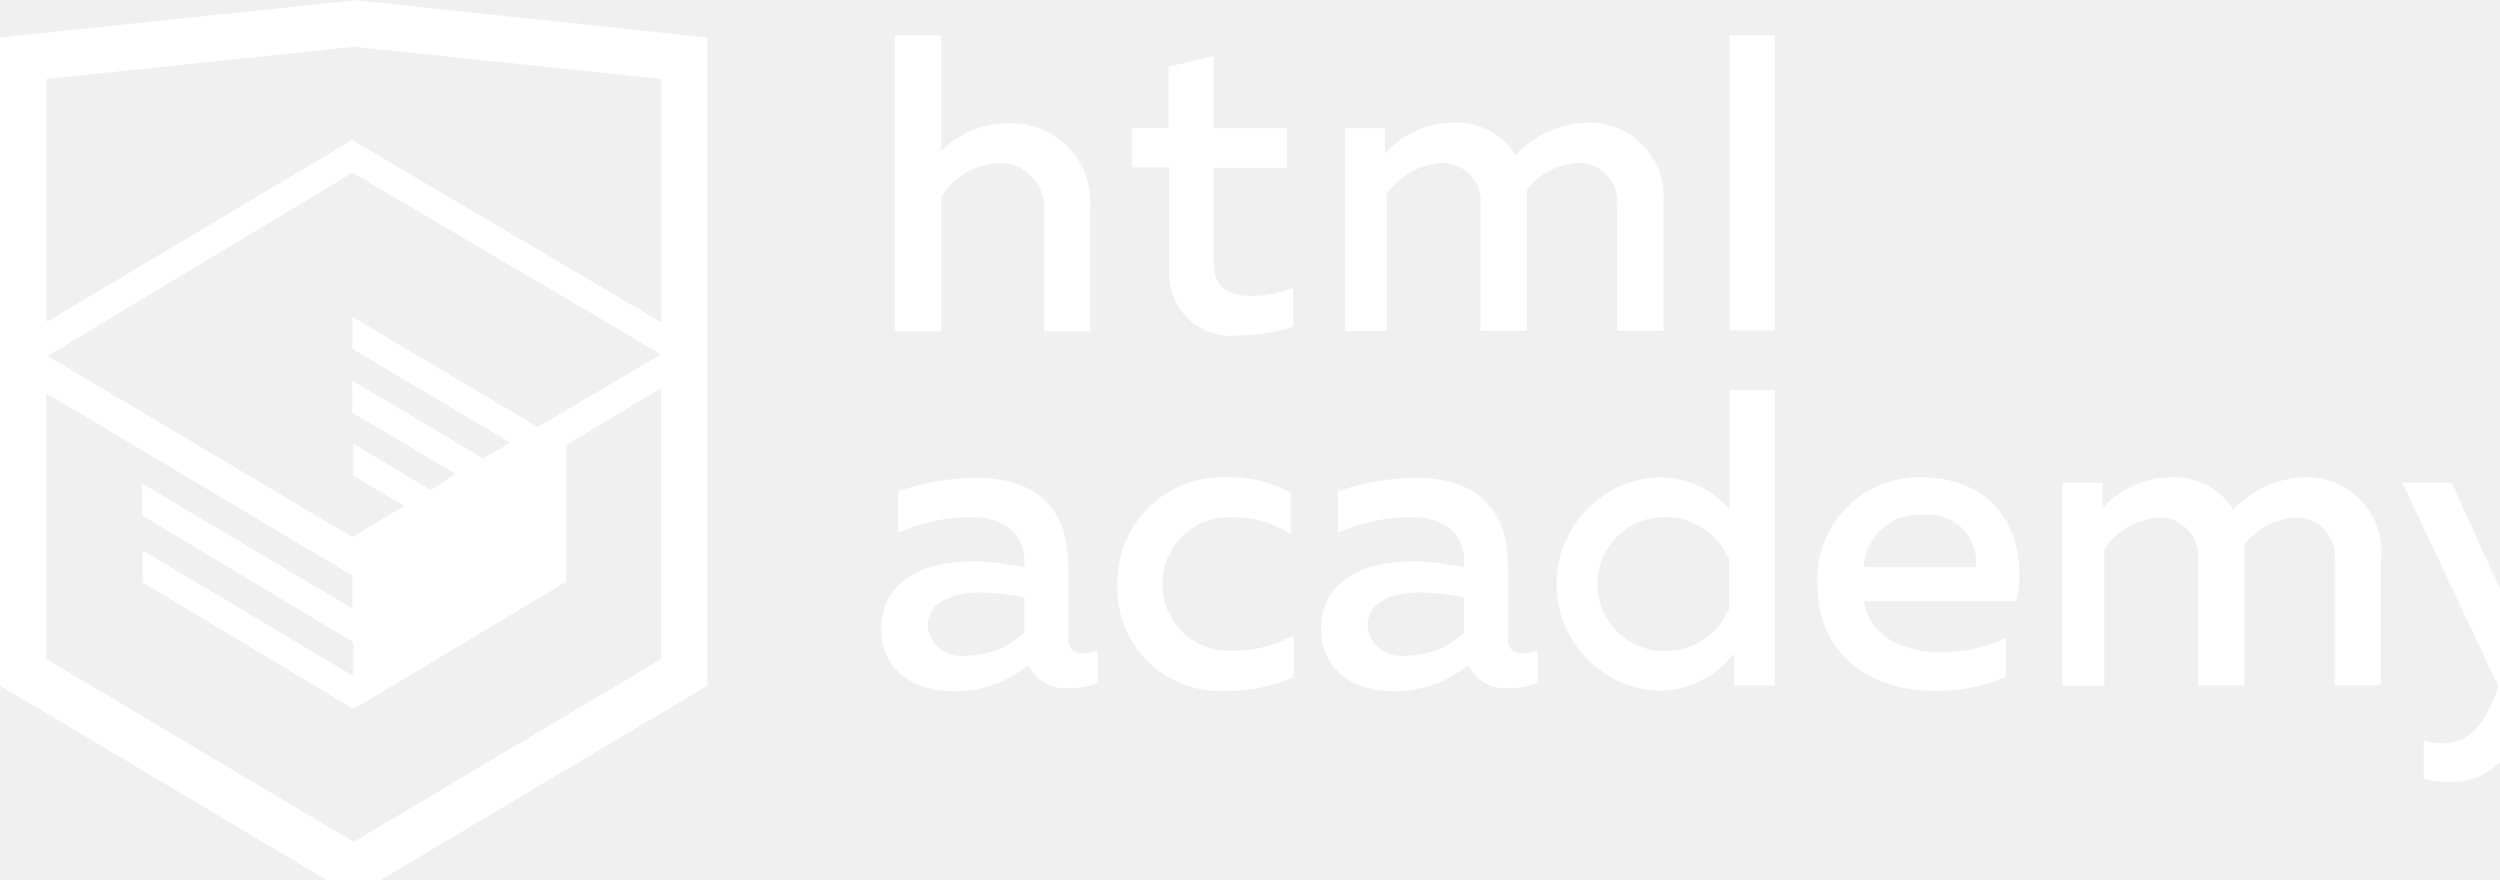
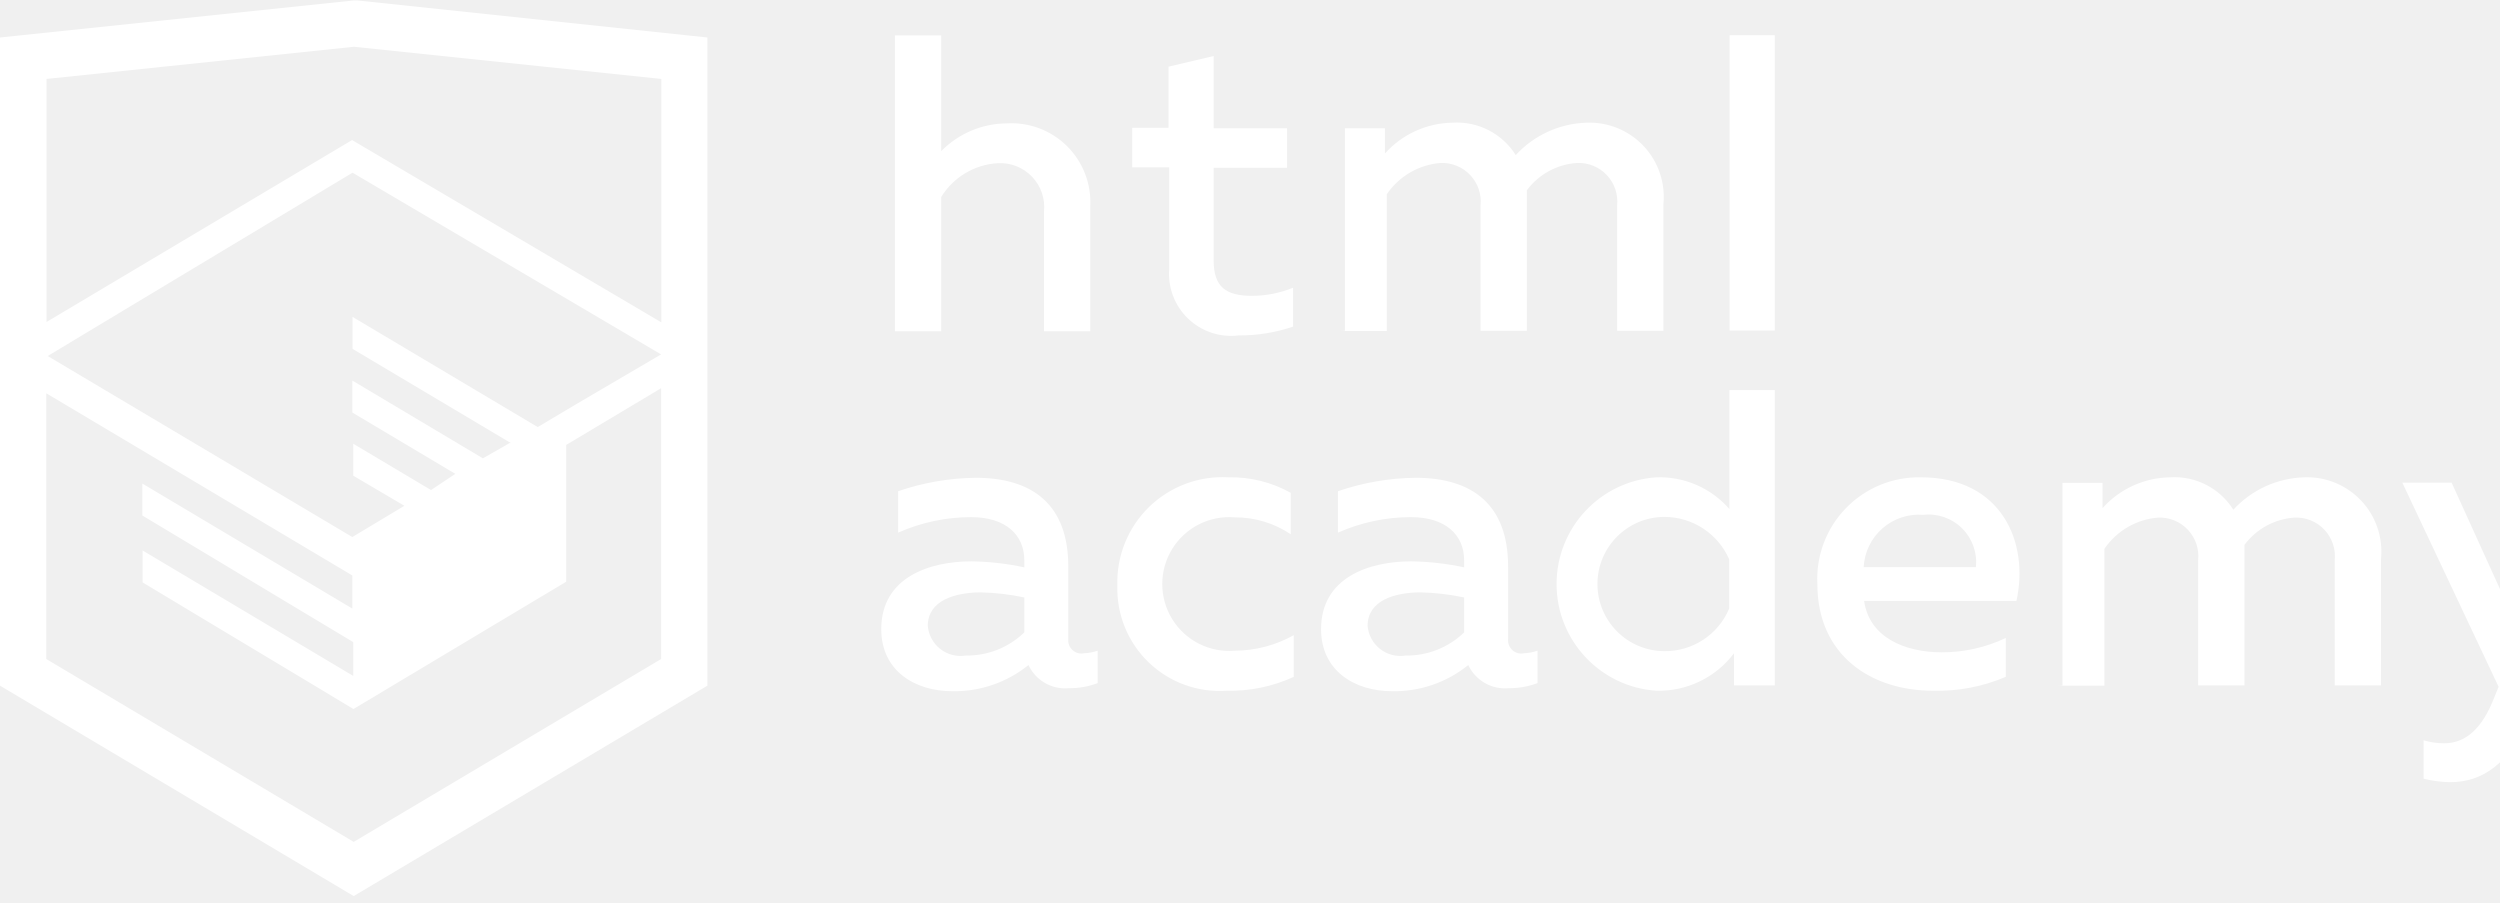
- <svg xmlns="http://www.w3.org/2000/svg" data-name="Layer 1" viewBox="0 0 108 38">
+ <svg xmlns="http://www.w3.org/2000/svg" data-name="Layer 1" viewBox="0 0 108 39">
  <path d="M46.84 28.22a2.07 2.07 0 0 0 .58-.11v1.4a3.41 3.41 0 0 1-1.24.22 1.75 1.75 0 0 1-1.75-1 5.08 5.08 0 0 1-3.3 1.13c-1.59 0-3.06-.87-3.06-2.68 0-2.24 2.08-2.93 3.9-2.93a11.63 11.63 0 0 1 2.28.26v-.31c0-1.09-.8-1.86-2.3-1.86a7.79 7.79 0 0 0-3.15.67v-1.79a10.72 10.72 0 0 1 3.35-.58c2.48 0 4 1.18 4 3.83v3.14a.57.57 0 0 0 .69.61zm-6.76-1.19a1.42 1.42 0 0 0 1.64 1.29 3.56 3.56 0 0 0 2.53-1v-1.51a10.21 10.21 0 0 0-1.9-.22c-1.1.01-2.27.35-2.27 1.45zm12.98-6.41a5.29 5.29 0 0 1 2.7.67v1.79a4.28 4.28 0 0 0-2.42-.73 2.89 2.89 0 1 0 0 5.76 5.26 5.26 0 0 0 2.55-.67v1.8a6.58 6.58 0 0 1-2.9.6 4.42 4.42 0 0 1-4.72-4.54 4.54 4.54 0 0 1 4.79-4.68zm12.78 7.6a2.07 2.07 0 0 0 .58-.11v1.4a3.41 3.41 0 0 1-1.24.22 1.75 1.75 0 0 1-1.75-1 5.08 5.08 0 0 1-3.3 1.13c-1.59 0-3.06-.87-3.06-2.68 0-2.24 2.08-2.93 3.9-2.93a11.63 11.63 0 0 1 2.28.26v-.31c0-1.09-.8-1.86-2.3-1.86a7.79 7.79 0 0 0-3.15.67v-1.79a10.72 10.72 0 0 1 3.35-.58c2.48 0 4 1.18 4 3.83v3.14a.57.57 0 0 0 .69.61zm-6.76-1.19a1.42 1.42 0 0 0 1.64 1.29 3.56 3.56 0 0 0 2.53-1v-1.51a10.21 10.21 0 0 0-1.9-.22c-1.11.01-2.27.35-2.27 1.45zm17.59-10.18v12.76h-1.76v-1.39a4.07 4.07 0 0 1-3.35 1.62 4.62 4.62 0 0 1 0-9.22 4 4 0 0 1 3.15 1.37v-5.14h2zm-4.76 5.48a2.9 2.9 0 0 0 0 5.8 3 3 0 0 0 2.79-1.84v-2.13a3.06 3.06 0 0 0-2.79-1.83zm11.08-1.71c3.48 0 4.68 2.81 4.12 5.34h-6.58c.22 1.57 1.75 2.22 3.35 2.22a6.41 6.41 0 0 0 2.77-.62v1.68a7.5 7.5 0 0 1-3.14.6c-2.68 0-5-1.53-5-4.61a4.39 4.39 0 0 1 4.48-4.61zm.09 1.62a2.39 2.39 0 0 0-2.57 2.26h4.85a2.06 2.06 0 0 0-2.28-2.26zm6.02 7.37v-8.75h1.73v1.09a4 4 0 0 1 2.92-1.33 3 3 0 0 1 2.73 1.4 4.33 4.33 0 0 1 3.06-1.4 3.21 3.21 0 0 1 3.32 3.52v5.47h-2V24.2a1.67 1.67 0 0 0-1.73-1.84 2.94 2.94 0 0 0-2.17 1.18v6.07h-2V24.2a1.67 1.67 0 0 0-1.73-1.84 3.11 3.11 0 0 0-2.32 1.35v5.91h-2zm22.37-8.75h2l-4.1 9.93c-.95 2.28-2.19 3-3.52 3a5 5 0 0 1-1.15-.15v-1.66a3 3 0 0 0 .89.13c.95 0 1.66-.67 2.17-2l.18-.44-4.16-8.82h2.13l3 6.6zM40.66 1.53v5a4 4 0 0 1 2.83-1.2A3.41 3.41 0 0 1 47.1 8.9v5.41h-2V9.15a1.9 1.9 0 0 0-2-2.1 3.08 3.08 0 0 0-2.44 1.46v5.8h-2V1.53h2zm11.77.89v3.12h3.17v1.71h-3.17v4c0 1.15.53 1.53 1.66 1.53a4.71 4.71 0 0 0 1.77-.35v1.68a7.14 7.14 0 0 1-2.35.38 2.68 2.68 0 0 1-3-2.88V7.23h-1.6V5.52h1.57V2.88zm5.67 11.87V5.54h1.73v1.09a4 4 0 0 1 2.92-1.33 3 3 0 0 1 2.73 1.4 4.33 4.33 0 0 1 3.06-1.4 3.21 3.21 0 0 1 3.32 3.52v5.47h-2V8.88a1.67 1.67 0 0 0-1.73-1.84 2.94 2.94 0 0 0-2.17 1.18v6.07h-2V8.88a1.67 1.67 0 0 0-1.73-1.84 3.11 3.11 0 0 0-2.32 1.35v5.91h-2zM74.72 1.52h1.95v12.76h-1.95zM15.44.02h-.16L0 1.62v28l15.28 9.09 15.28-9.09v-28zm13.12 28.45l-13.28 7.9L2 28.47V16.99l13.22 7.87v1.43l-9.07-5.4v1.38l9.11 5.47v1.46l-9.1-5.42v1.38l9.11 5.47 9.19-5.5v-5.91l4.1-2.45v11.67zm0-13.16l-3.65 2.14-1.68 1-8-4.76v1.38l6.84 4.07h-.06l-.15.09-1 .57-5.64-3.36v1.38l4.45 2.65-1.05.7-3.36-2v1.38l2.21 1.3-2.25 1.35-13.16-7.82 13.17-7.92zm0-1.39L15.21 6.05l-13.2 7.86V3.41l13.28-1.39 13.28 1.39v10.51z" fill="#fff" />
</svg>
